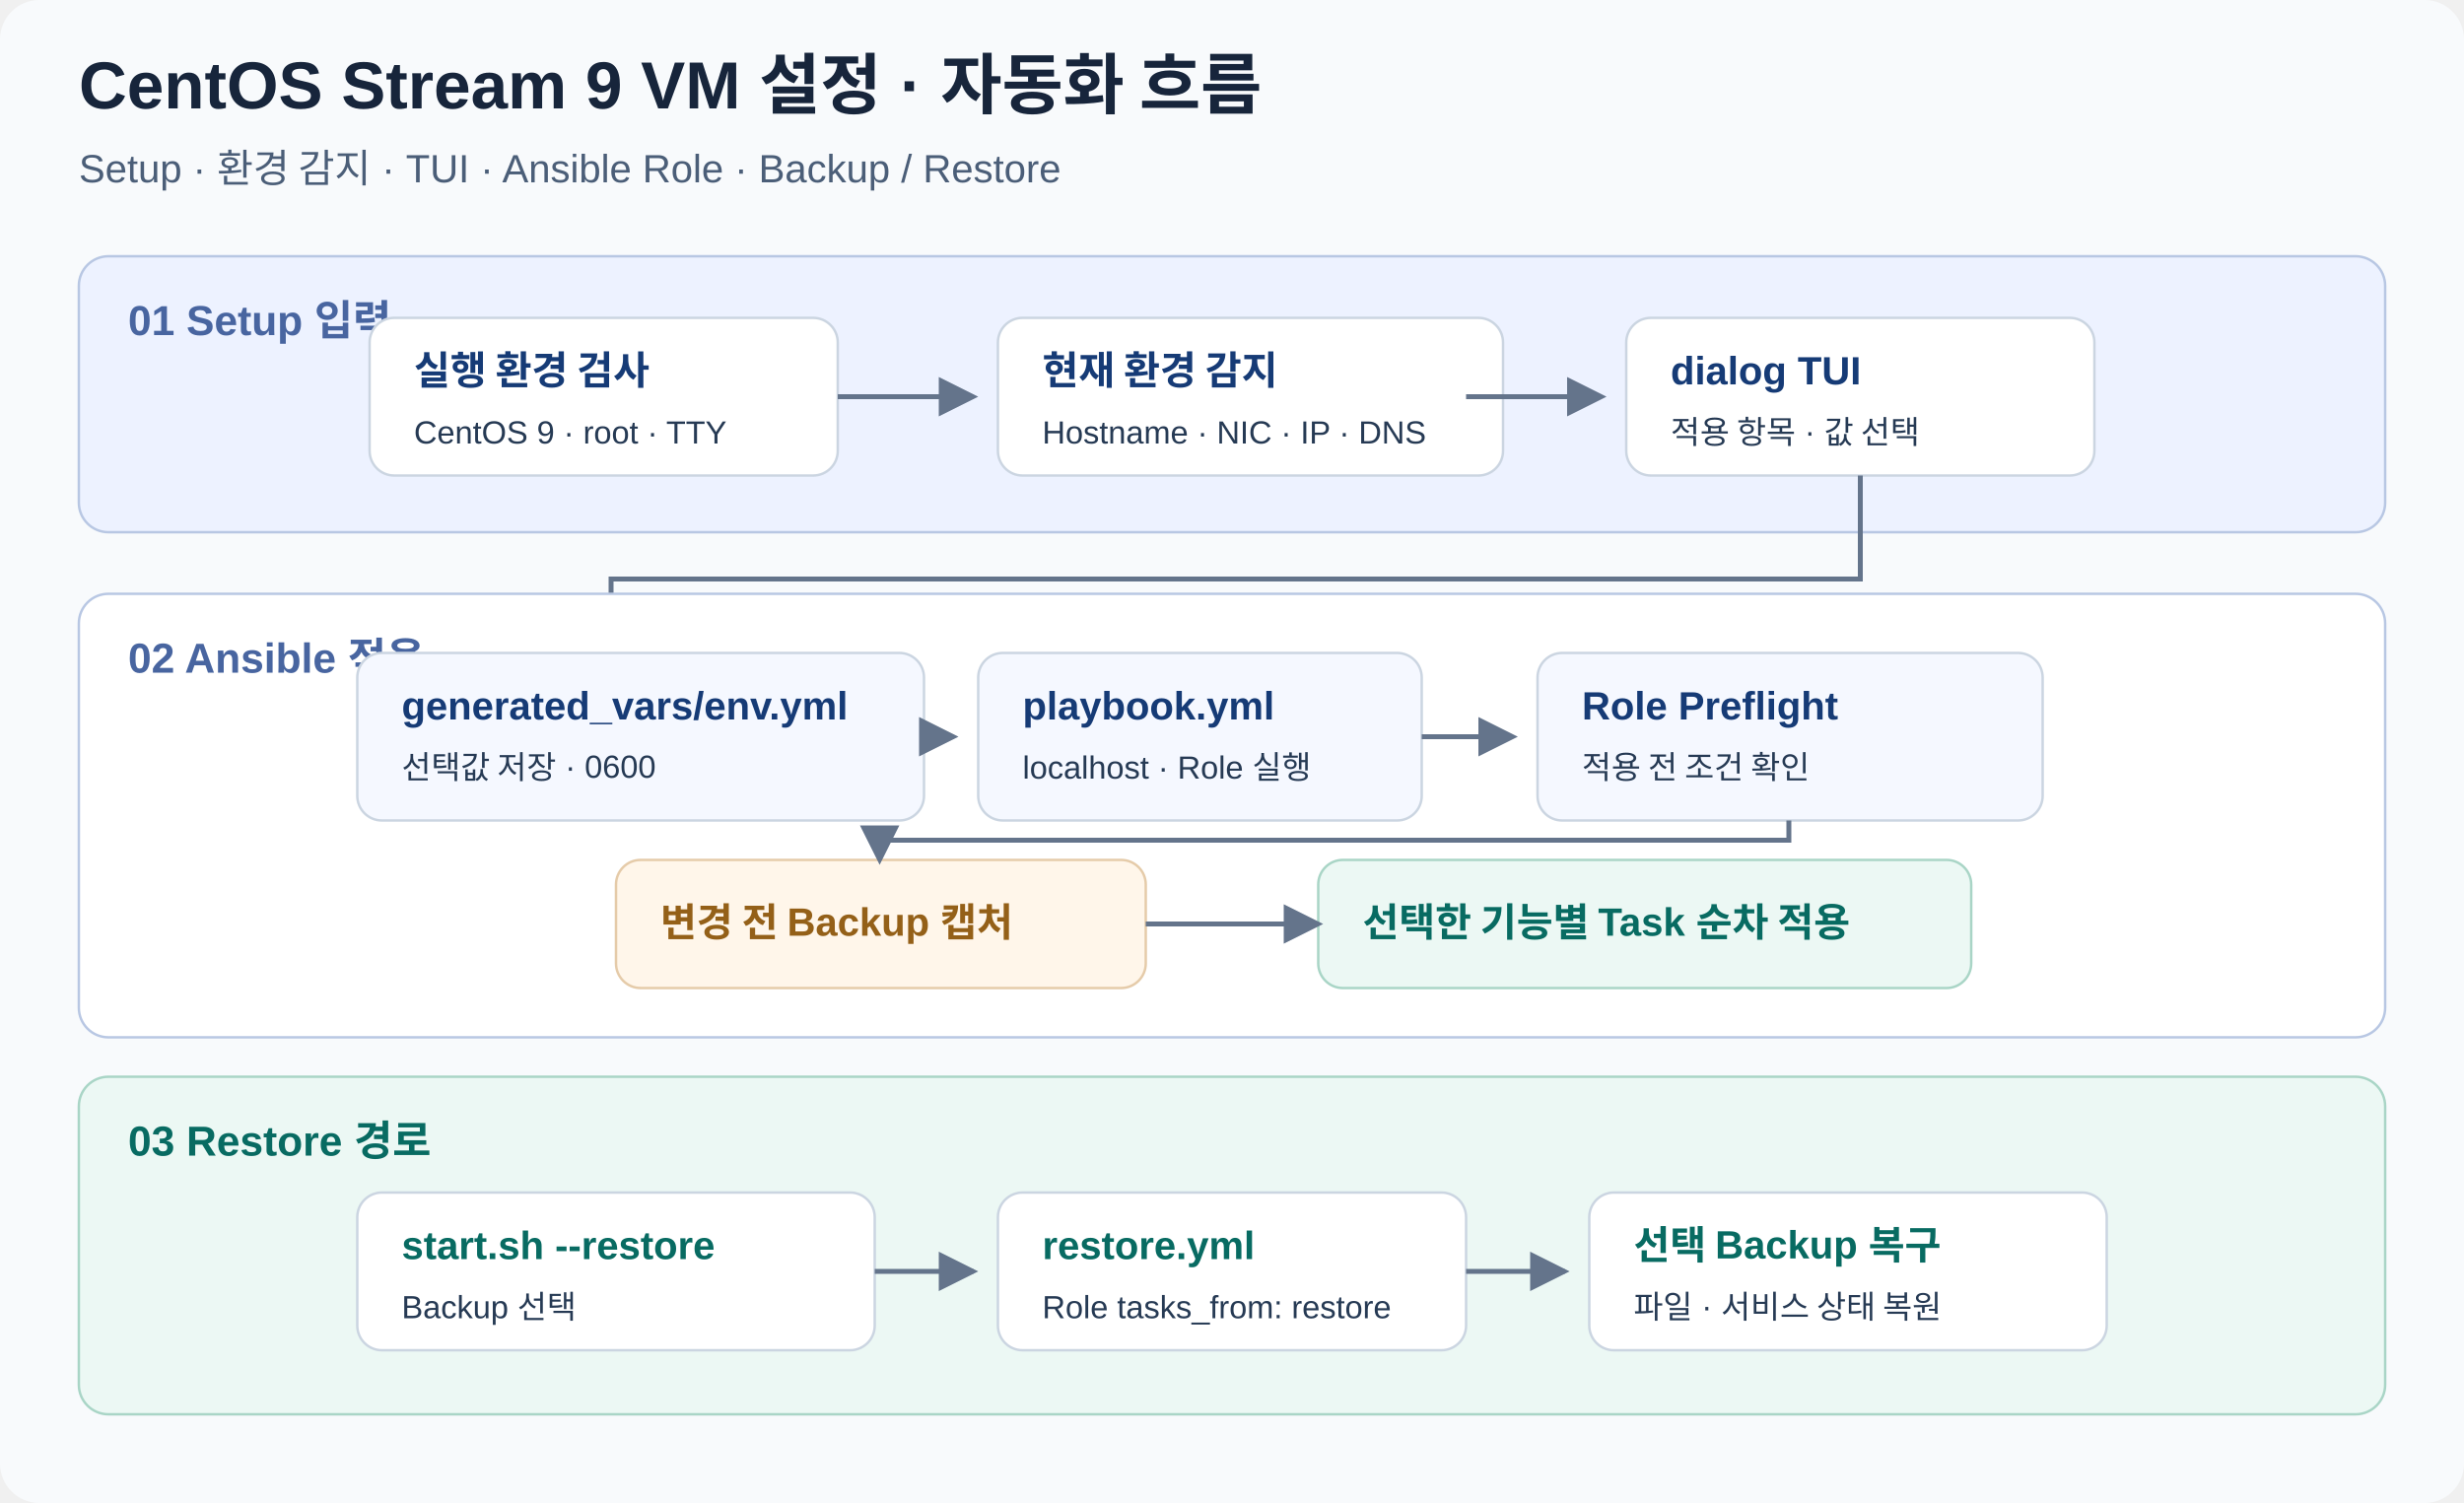
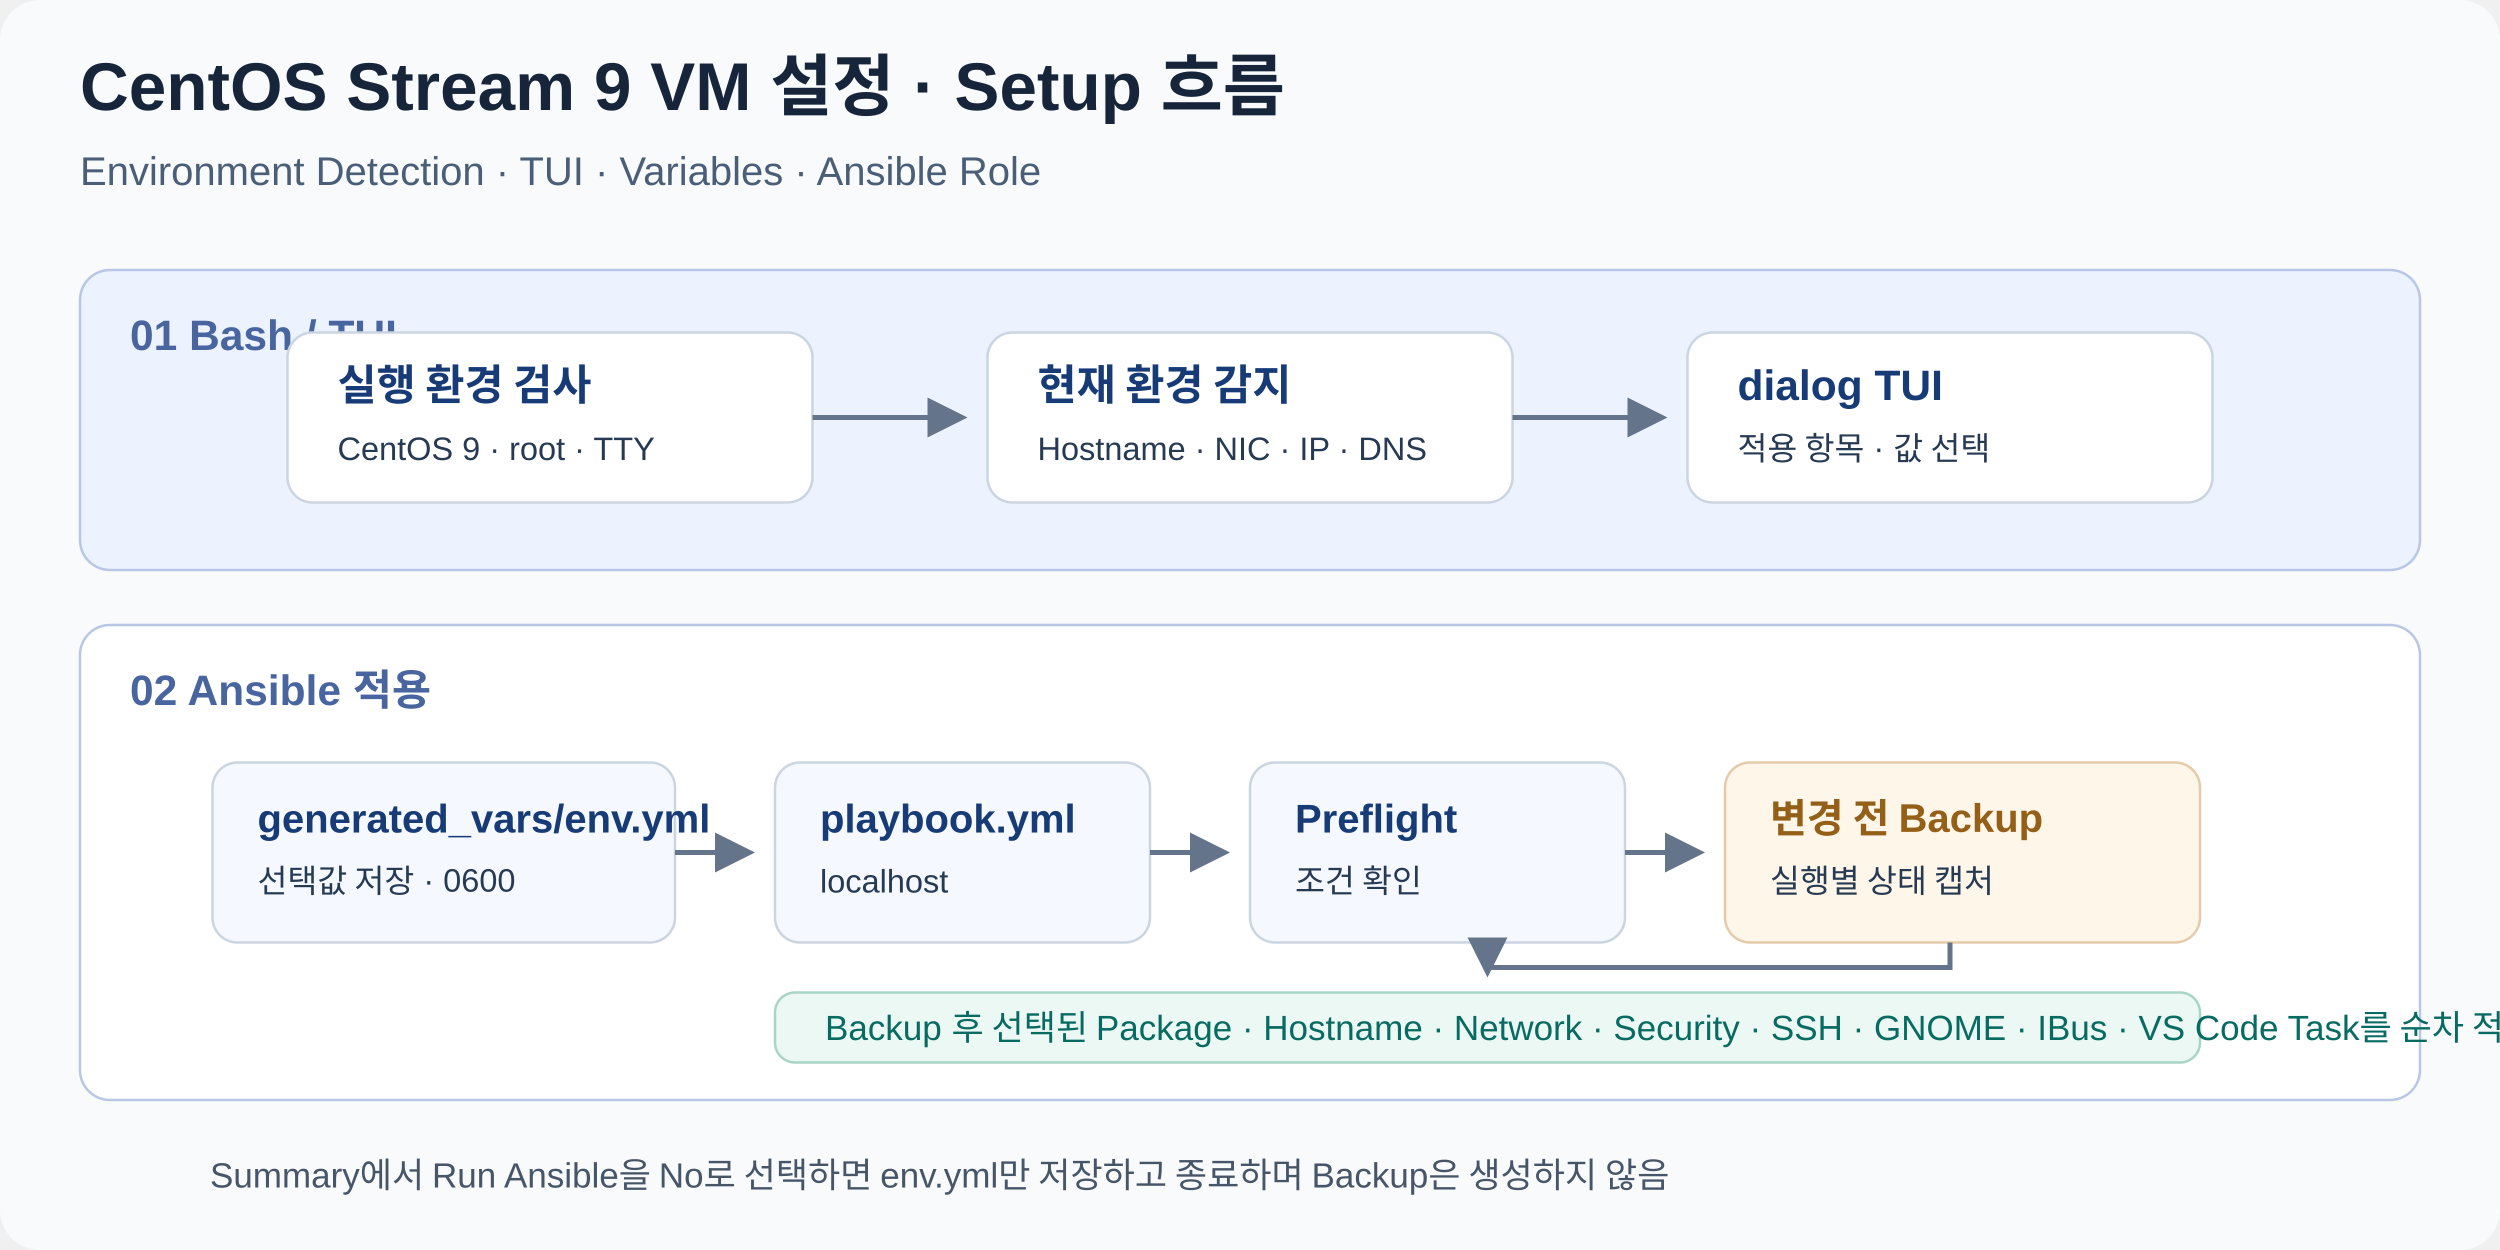
- <svg xmlns="http://www.w3.org/2000/svg" width="1000" height="610" viewBox="0 0 1000 610" role="img" aria-labelledby="title desc">
+ <svg xmlns="http://www.w3.org/2000/svg" width="1000" height="500" viewBox="0 0 1000 500" role="img" aria-labelledby="title desc">
  <defs>
    <marker id="arrow" markerWidth="8" markerHeight="8" refX="7" refY="4" orient="auto">
      <path d="M0 0 L8 4 L0 8Z" fill="#64748b" />
    </marker>
  </defs>
-   <rect width="1000" height="610" rx="16" fill="#f8fafc" />
+   <rect width="1000" height="500" rx="16" fill="#f8fafc" />
  <g font-family="Arial,'Noto Sans CJK KR','Malgun Gothic',sans-serif">
-     <text x="32" y="44" font-size="27" font-weight="700" fill="#17253b">CentOS Stream 9 VM 설정 · 자동화 흐름</text>
-     <text x="32" y="74" font-size="16" fill="#4b5e78">Setup · 환경 감지 · TUI · Ansible Role · Backup / Restore</text>
-     <rect x="32" y="104" width="936" height="112" rx="12" fill="#edf2ff" stroke="#b8c7e3" />
-     <text x="52" y="136" font-size="17" font-weight="700" fill="#4865a0">01  Setup 입력</text>
-     <rect x="150" y="129" width="190" height="64" rx="10" fill="#fff" stroke="#cbd5e1" />
-     <text x="168" y="156" font-size="16" font-weight="700" fill="#163b76">실행 환경 검사</text>
-     <text x="168" y="180" font-size="13" fill="#263a54">CentOS 9 · root · TTY</text>
-     <rect x="405" y="129" width="205" height="64" rx="10" fill="#fff" stroke="#cbd5e1" />
-     <text x="423" y="156" font-size="16" font-weight="700" fill="#163b76">현재 환경 감지</text>
-     <text x="423" y="180" font-size="13" fill="#263a54">Hostname · NIC · IP · DNS</text>
-     <rect x="660" y="129" width="190" height="64" rx="10" fill="#fff" stroke="#cbd5e1" />
-     <text x="678" y="156" font-size="16" font-weight="700" fill="#163b76">dialog TUI</text>
-     <text x="678" y="180" font-size="13" fill="#263a54">적용 항목 · 값 선택</text>
-     <path d="M340 161 H395" fill="none" stroke="#64748b" stroke-width="2" marker-end="url(#arrow)" />
-     <path d="M595 161 H650" fill="none" stroke="#64748b" stroke-width="2" marker-end="url(#arrow)" />
-     <path d="M755 193 V235 H248 V265" fill="none" stroke="#64748b" stroke-width="2" marker-end="url(#arrow)" />
-     <rect x="32" y="241" width="936" height="180" rx="12" fill="#fff" stroke="#b8c7e3" />
-     <text x="52" y="273" font-size="17" font-weight="700" fill="#4865a0">02  Ansible 적용</text>
-     <rect x="145" y="265" width="230" height="68" rx="10" fill="#f5f8ff" stroke="#cbd5e1" />
-     <text x="163" y="292" font-size="16" font-weight="700" fill="#163b76">generated_vars/env.yml</text>
-     <text x="163" y="316" font-size="13" fill="#263a54">선택값 저장 · 0600</text>
-     <rect x="397" y="265" width="180" height="68" rx="10" fill="#f5f8ff" stroke="#cbd5e1" />
-     <text x="415" y="292" font-size="16" font-weight="700" fill="#163b76">playbook.yml</text>
-     <text x="415" y="316" font-size="13" fill="#263a54">localhost · Role 실행</text>
-     <rect x="624" y="265" width="205" height="68" rx="10" fill="#f5f8ff" stroke="#cbd5e1" />
-     <text x="642" y="292" font-size="16" font-weight="700" fill="#163b76">Role Preflight</text>
-     <text x="642" y="316" font-size="13" fill="#263a54">적용 전 조건 확인</text>
-     <path d="M375 299 H387" fill="none" stroke="#64748b" stroke-width="2" marker-end="url(#arrow)" />
-     <path d="M577 299 H614" fill="none" stroke="#64748b" stroke-width="2" marker-end="url(#arrow)" />
-     <rect x="250" y="349" width="215" height="52" rx="10" fill="#fff6ea" stroke="#e5cba9" />
-     <text x="268" y="380" font-size="16" font-weight="700" fill="#946018">변경 전 Backup 캡처</text>
-     <rect x="535" y="349" width="265" height="52" rx="10" fill="#ecf8f4" stroke="#a9d5c6" />
-     <text x="553" y="380" font-size="16" font-weight="700" fill="#086b62">선택한 기능별 Task 순차 적용</text>
-     <path d="M726 333 V341 H357 V349" fill="none" stroke="#64748b" stroke-width="2" marker-end="url(#arrow)" />
-     <path d="M465 375 H535" fill="none" stroke="#64748b" stroke-width="2" marker-end="url(#arrow)" />
-     <rect x="32" y="437" width="936" height="137" rx="12" fill="#ecf8f4" stroke="#a9d5c6" />
-     <text x="52" y="469" font-size="17" font-weight="700" fill="#086b62">03  Restore 경로</text>
-     <rect x="145" y="484" width="210" height="64" rx="10" fill="#fff" stroke="#cbd5e1" />
-     <text x="163" y="511" font-size="16" font-weight="700" fill="#086b62">start.sh --restore</text>
-     <text x="163" y="535" font-size="13" fill="#263a54">Backup 선택</text>
-     <rect x="405" y="484" width="190" height="64" rx="10" fill="#fff" stroke="#cbd5e1" />
-     <text x="423" y="511" font-size="16" font-weight="700" fill="#086b62">restore.yml</text>
-     <text x="423" y="535" font-size="13" fill="#263a54">Role tasks_from: restore</text>
-     <rect x="645" y="484" width="210" height="64" rx="10" fill="#fff" stroke="#cbd5e1" />
-     <text x="663" y="511" font-size="16" font-weight="700" fill="#086b62">선택 Backup 복구</text>
-     <text x="663" y="535" font-size="13" fill="#263a54">파일 · 서비스 상태 복원</text>
-     <path d="M355 516 H395" fill="none" stroke="#64748b" stroke-width="2" marker-end="url(#arrow)" />
-     <path d="M595 516 H635" fill="none" stroke="#64748b" stroke-width="2" marker-end="url(#arrow)" />
+     <text x="32" y="44" font-size="27" font-weight="700" fill="#17253b">CentOS Stream 9 VM 설정 · Setup 흐름</text>
+     <text x="32" y="74" font-size="16" fill="#4b5e78">Environment Detection · TUI · Variables · Ansible Role</text>
+     <rect x="32" y="108" width="936" height="120" rx="12" fill="#edf2ff" stroke="#b8c7e3" />
+     <text x="52" y="140" font-size="17" font-weight="700" fill="#4865a0">01  Bash / TUI</text>
+     <rect x="115" y="133" width="210" height="68" rx="10" fill="#fff" stroke="#cbd5e1" />
+     <text x="135" y="160" font-size="17" font-weight="700" fill="#163b76">실행 환경 검사</text>
+     <text x="135" y="184" font-size="13" fill="#263a54">CentOS 9 · root · TTY</text>
+     <rect x="395" y="133" width="210" height="68" rx="10" fill="#fff" stroke="#cbd5e1" />
+     <text x="415" y="160" font-size="17" font-weight="700" fill="#163b76">현재 환경 감지</text>
+     <text x="415" y="184" font-size="13" fill="#263a54">Hostname · NIC · IP · DNS</text>
+     <rect x="675" y="133" width="210" height="68" rx="10" fill="#fff" stroke="#cbd5e1" />
+     <text x="695" y="160" font-size="17" font-weight="700" fill="#163b76">dialog TUI</text>
+     <text x="695" y="184" font-size="13" fill="#263a54">적용 항목 · 값 선택</text>
+     <path d="M325 167 H385" fill="none" stroke="#64748b" stroke-width="2" marker-end="url(#arrow)" />
+     <path d="M605 167 H665" fill="none" stroke="#64748b" stroke-width="2" marker-end="url(#arrow)" />
+     <rect x="32" y="250" width="936" height="190" rx="12" fill="#fff" stroke="#b8c7e3" />
+     <text x="52" y="282" font-size="17" font-weight="700" fill="#4865a0">02  Ansible 적용</text>
+     <rect x="85" y="305" width="185" height="72" rx="10" fill="#f5f8ff" stroke="#cbd5e1" />
+     <text x="103" y="333" font-size="16" font-weight="700" fill="#163b76">generated_vars/env.yml</text>
+     <text x="103" y="357" font-size="13" fill="#263a54">선택값 저장 · 0600</text>
+     <rect x="310" y="305" width="150" height="72" rx="10" fill="#f5f8ff" stroke="#cbd5e1" />
+     <text x="328" y="333" font-size="16" font-weight="700" fill="#163b76">playbook.yml</text>
+     <text x="328" y="357" font-size="13" fill="#263a54">localhost</text>
+     <rect x="500" y="305" width="150" height="72" rx="10" fill="#f5f8ff" stroke="#cbd5e1" />
+     <text x="518" y="333" font-size="16" font-weight="700" fill="#163b76">Preflight</text>
+     <text x="518" y="357" font-size="13" fill="#263a54">조건 확인</text>
+     <rect x="690" y="305" width="190" height="72" rx="10" fill="#fff6ea" stroke="#e5cba9" />
+     <text x="708" y="333" font-size="16" font-weight="700" fill="#946018">변경 전 Backup</text>
+     <text x="708" y="357" font-size="13" fill="#263a54">실행별 상태 캡처</text>
+     <path d="M270 341 H300" fill="none" stroke="#64748b" stroke-width="2" marker-end="url(#arrow)" />
+     <path d="M460 341 H490" fill="none" stroke="#64748b" stroke-width="2" marker-end="url(#arrow)" />
+     <path d="M650 341 H680" fill="none" stroke="#64748b" stroke-width="2" marker-end="url(#arrow)" />
+     <rect x="310" y="397" width="570" height="28" rx="8" fill="#ecf8f4" stroke="#a9d5c6" />
+     <text x="330" y="416" font-size="14" fill="#086b62">Backup 후 선택된 Package · Hostname · Network · Security · SSH · GNOME · IBus · VS Code Task를 순차 적용</text>
+     <path d="M780 377 V387 H595 V389" fill="none" stroke="#64748b" stroke-width="2" marker-end="url(#arrow)" />
+     <text x="84" y="475" font-size="14" fill="#475569">Summary에서 Run Ansible을 No로 선택하면 env.yml만 저장하고 종료하며 Backup은 생성하지 않음</text>
  </g>
</svg>
